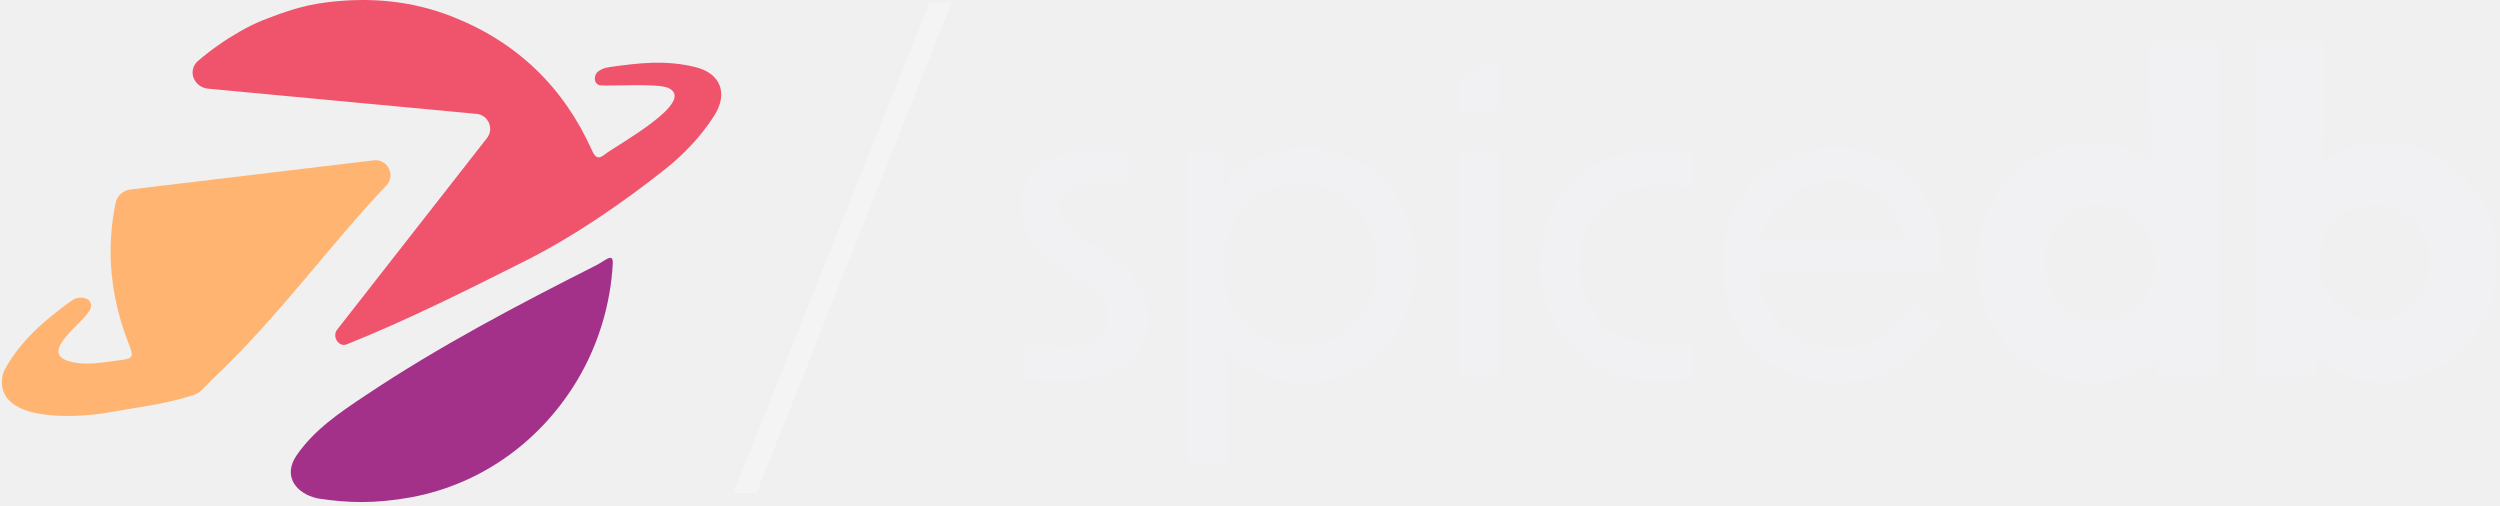
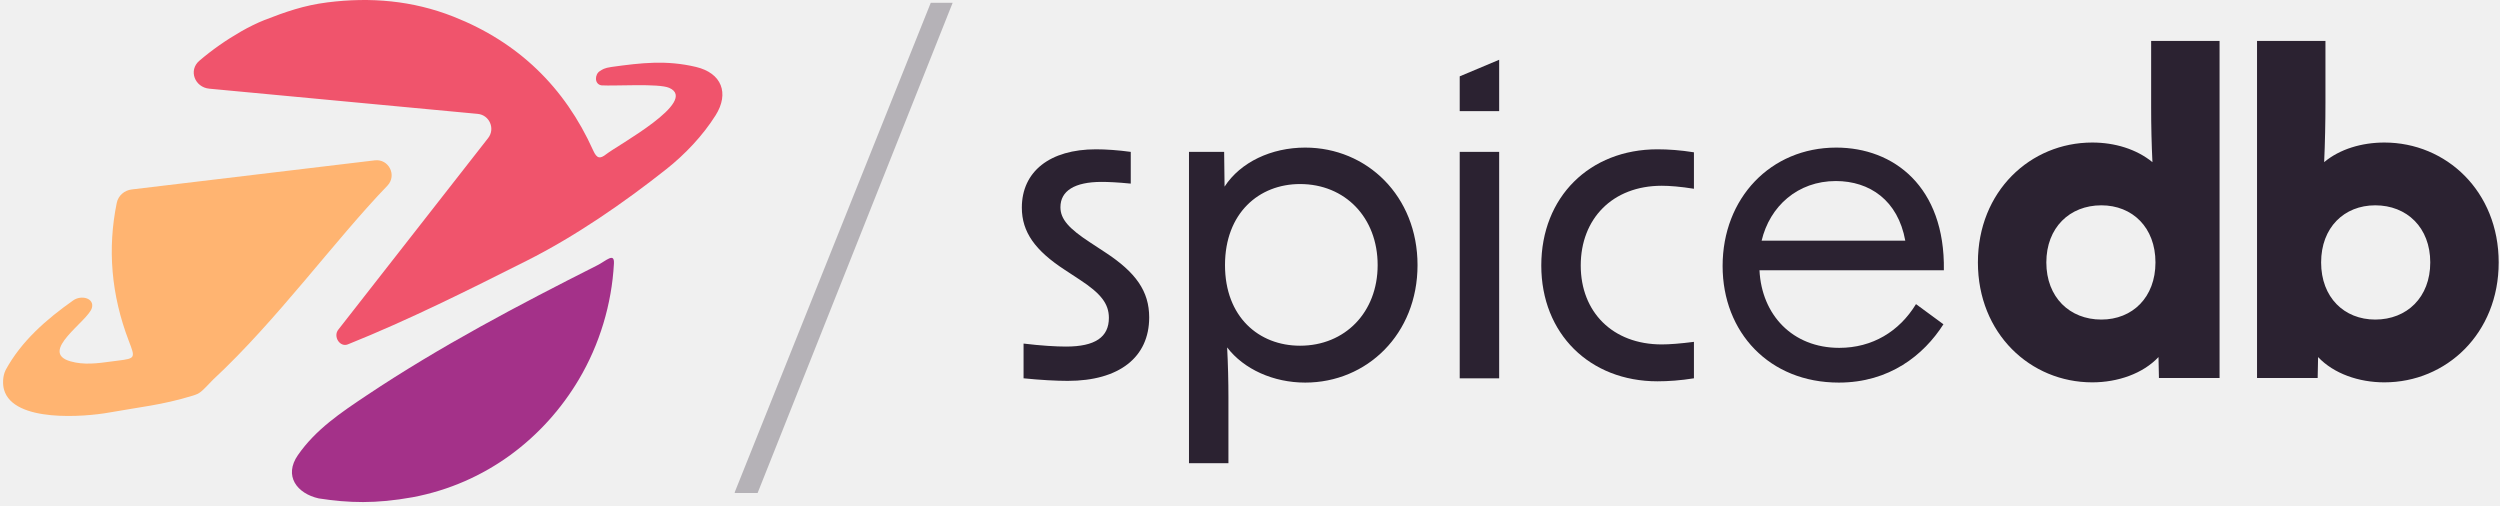
<svg xmlns="http://www.w3.org/2000/svg" width="742" height="150" viewBox="0 0 742 150" fill="none">
-   <g clip-path="url(#clip0_131_28503)">
-     <g clip-path="url(#clip1_131_28503)">
-       <g clip-path="url(#clip2_131_28503)">
-         <path d="M181.874 78.226C181.233 90.241 177.627 102.224 171.488 112.579C161.206 129.929 143.979 143.479 122.082 147.589C111.151 149.551 103.2 149.302 94.271 147.932C87.83 146.498 83.775 141.266 88.1 135.047C93.399 127.423 100.911 122.414 108.408 117.404C130.277 102.79 153.506 90.575 176.949 78.738C179.571 77.417 182.058 74.802 181.874 78.226Z" fill="#A43189" />
-         <path d="M197.434 50.202C202.941 45.845 208.261 40.248 212.03 34.252L212.036 34.248L212.043 34.243C216.19 27.64 213.835 21.678 206.237 19.871C197.501 17.792 190.094 18.629 181.153 19.871C178.975 20.174 178.42 20.643 177.675 21.113C176.167 22.065 176 24.973 178.173 25.335C182.147 25.584 195.167 24.694 198.29 26.08C207.187 30.03 182.841 43.181 179.642 45.727C177.723 47.252 176.803 47.069 175.723 44.668C167.257 25.844 153.469 12.497 134.201 4.918C122.125 0.171 109.684 -0.916 96.831 0.708C89.905 1.583 84.471 3.486 78.108 5.965C76.01 6.782 73.234 8.175 71.303 9.284C66.778 11.879 62.613 14.79 58.822 18.034C55.52 20.858 57.46 25.915 61.786 26.321L141.439 33.799C144.974 34.131 146.721 38.26 144.498 41.028L100.072 97.834C98.456 99.845 100.519 103.163 102.915 102.204C120.989 94.951 138.559 86.148 155.956 77.401C170.463 70.106 184.732 60.248 197.434 50.202Z" fill="#F0546C" />
-         <path fill-rule="evenodd" clip-rule="evenodd" d="M114.69 55.056C117.526 52.018 115.028 47.095 110.902 47.589L38.749 56.23C36.567 56.492 34.751 58.065 34.31 60.218C31.535 73.782 32.642 87.441 37.863 101.114C39.818 106.236 39.941 106.383 34.663 107.032C33.975 107.117 33.285 107.21 32.595 107.304C28.616 107.843 24.599 108.388 20.596 107.251C10.919 104.494 25.803 95.328 26.927 91.41C27.756 88.518 23.825 87.435 21.367 89.171C13.49 94.733 5.991 101.225 1.341 109.809C0.347 111.796 0.47 114.281 0.844 115.625C3.597 125.517 24.915 123.721 31.938 122.46C41.14 120.808 47.785 120.208 56.726 117.476C59.164 116.73 59.21 116.483 62.935 112.644C81.811 95.123 99.084 71.235 114.69 55.056Z" fill="#FFB471" />
+   <g clip-path="url(#clip0_131_7867)">
+     <g clip-path="url(#clip1_131_7867)">
+       <g clip-path="url(#clip2_131_7867)">
+         <path d="M182.215 78.226C181.573 90.241 177.968 102.224 171.829 112.579C161.547 129.929 144.32 143.479 122.423 147.589C111.492 149.551 103.541 149.302 94.612 147.932C88.171 146.498 84.115 141.266 88.44 135.047C93.74 127.423 101.251 122.414 108.748 117.404C130.617 102.79 153.846 90.575 177.29 78.738C179.911 77.417 182.399 74.802 182.215 78.226Z" fill="#A43189" />
+         <path d="M197.774 50.202C203.282 45.845 208.602 40.248 212.37 34.252L212.377 34.248L212.383 34.243C216.531 27.64 214.176 21.678 206.577 19.871C197.841 17.792 190.434 18.629 181.493 19.871C179.316 20.174 178.761 20.643 178.016 21.113C176.507 22.065 176.341 24.973 178.513 25.335C182.488 25.584 195.508 24.694 198.631 26.08C207.528 30.03 183.182 43.181 179.982 45.727C178.063 47.252 177.143 47.069 176.064 44.668C167.597 25.844 153.809 12.497 134.541 4.919C122.466 0.171 110.025 -0.916 97.172 0.708C90.246 1.583 84.812 3.486 78.449 5.965C76.35 6.782 73.574 8.175 71.643 9.284C67.118 11.879 62.953 14.79 59.163 18.034C55.861 20.858 57.8 25.915 62.126 26.321L141.78 33.799C145.315 34.131 147.061 38.26 144.839 41.028L100.413 97.834C98.797 99.845 100.86 103.163 103.256 102.204C121.329 94.951 138.9 86.148 156.297 77.401C170.804 70.106 185.073 60.248 197.774 50.202Z" fill="#F0546C" />
+         <path fill-rule="evenodd" clip-rule="evenodd" d="M115.031 55.056C117.866 52.018 115.369 47.095 111.242 47.589L39.09 56.23C36.907 56.492 35.091 58.065 34.651 60.218C31.876 73.782 32.983 87.441 38.203 101.114C40.158 106.236 40.281 106.383 35.003 107.032C34.315 107.117 33.626 107.21 32.935 107.304C28.956 107.843 24.94 108.388 20.936 107.251C11.259 104.494 26.143 95.327 27.267 91.41C28.097 88.518 24.165 87.435 21.707 89.171C13.831 94.733 6.332 101.225 1.682 109.809C0.688 111.796 0.811 114.281 1.185 115.625C3.938 125.517 25.255 123.721 32.278 122.46C41.481 120.808 48.125 120.208 57.066 117.476C59.505 116.73 59.55 116.483 63.276 112.644C82.151 95.123 99.425 71.235 115.031 55.056Z" fill="#FFB471" />
      </g>
    </g>
  </g>
-   <g clip-path="url(#clip3_131_28503)">
-     <g clip-path="url(#clip4_131_28503)">
-       <g clip-path="url(#clip5_131_28503)">
-         <path d="M275.931 0.776H282.429L224.515 146.332H217.628L275.931 0.776Z" fill="white" fill-opacity="0.3" />
+   <path d="M620.977 113.482C602.595 113.482 587.042 98.987 587.042 77.893C587.042 56.798 602.595 42.303 620.977 42.303C627.661 42.303 634.087 44.245 638.844 48.127C638.586 42.821 638.458 37.386 638.458 31.692V12.15H658.766V112.188H640.771L640.643 105.976C636.017 110.893 628.559 113.482 620.977 113.482ZM607.353 77.893C607.353 88.246 614.293 94.846 623.677 94.846C632.93 94.846 639.742 88.246 639.742 77.893C639.742 67.539 632.93 60.939 623.677 60.939C614.293 60.939 607.353 67.539 607.353 77.893Z" fill="#2B2231" />
+   <path d="M707.678 113.482C700.092 113.482 692.638 110.893 688.009 105.976L687.881 112.188H669.886V12.15H690.194V30.527C690.194 36.221 690.066 42.433 689.81 48.127C694.437 44.245 700.993 42.303 707.678 42.303C726.056 42.303 741.61 56.798 741.61 77.893C741.61 98.987 726.056 113.482 707.678 113.482ZM688.909 77.893C688.909 88.246 695.722 94.846 704.978 94.846C714.362 94.846 721.302 88.246 721.302 77.893C721.302 67.539 714.362 60.939 704.978 60.939C695.722 60.939 688.909 67.539 688.909 77.893Z" fill="#2B2231" />
+   <path d="M316.9 113.044C313.591 113.044 308.755 112.79 303.792 112.281V101.971C309.009 102.607 313.464 102.862 316.391 102.862C325.045 102.862 329.117 100.062 329.117 94.335C329.117 90.134 326.699 87.08 320.463 83.007L316.009 80.079C307.228 74.352 303.282 68.879 303.282 61.624C303.282 50.933 311.555 44.314 325.299 44.314C328.227 44.314 331.917 44.569 335.608 45.078V54.497C331.79 54.115 328.863 53.987 326.954 53.987C318.936 53.987 314.736 56.66 314.736 61.497C314.736 65.061 317.282 67.861 323.518 71.934L327.972 74.861C337.135 80.843 341.08 86.443 341.08 94.207C341.08 106.044 332.172 113.044 316.9 113.044Z" fill="#2B2231" />
+   <path d="M352.89 137.481V45.078H363.326L363.453 55.388C368.162 48.133 377.326 43.805 387.38 43.805C405.706 43.805 420.723 58.188 420.723 78.679C420.723 99.171 405.706 113.553 387.38 113.553C377.962 113.553 369.181 109.608 364.217 103.116C364.472 108.08 364.599 113.172 364.599 118.008V137.481H352.89ZM363.581 78.679C363.581 94.08 373.635 102.607 385.852 102.607C399.215 102.607 408.887 92.68 408.887 78.679C408.887 64.552 399.215 54.624 385.852 54.624C373.635 54.624 363.581 63.279 363.581 78.679Z" fill="#2B2231" />
+   <path d="M433.243 112.281V45.078H444.951V112.281H433.243ZM433.243 32.987V22.66L444.951 17.74V32.987H433.243Z" fill="#2B2231" />
+   <path d="M491.944 113.172C471.835 113.172 457.454 99.044 457.454 78.806C457.454 58.442 471.835 44.314 491.944 44.314C495.125 44.314 498.816 44.569 502.761 45.206V56.024C498.816 55.388 495.507 55.133 493.216 55.133C478.58 55.133 469.163 64.933 469.163 78.806C469.163 92.553 478.58 102.226 493.216 102.226C495.507 102.226 498.816 101.971 502.761 101.462V112.281C498.816 112.917 495.125 113.172 491.944 113.172Z" fill="#2B2231" />
+   <path d="M545.759 113.553C525.141 113.553 511.27 98.662 511.27 78.934C511.27 58.824 525.523 43.805 544.995 43.805C562.049 43.805 577.321 55.388 576.939 80.207H522.214C522.851 93.444 532.014 103.244 545.886 103.244C555.685 103.244 563.703 98.407 568.666 90.261L576.811 96.244C570.957 105.407 560.776 113.553 545.759 113.553ZM522.851 71.425H565.485C563.321 59.461 554.922 53.733 544.868 53.733C533.541 53.733 525.269 61.242 522.851 71.425Z" fill="#2B2231" />
+   <g clip-path="url(#clip3_131_7867)">
+     <g clip-path="url(#clip4_131_7867)">
+       <g opacity="0.3" clip-path="url(#clip5_131_7867)">
+         <path d="M276.271 0.776H282.769L224.856 146.332H217.969L276.271 0.776Z" fill="#2B2231" />
      </g>
    </g>
  </g>
-   <path d="M620.636 113.482C602.255 113.482 586.701 98.987 586.701 77.893C586.701 56.798 602.255 42.303 620.636 42.303C627.321 42.303 633.746 44.245 638.504 48.127C638.245 42.821 638.117 37.386 638.117 31.692V12.15H658.425V112.188H640.43L640.303 105.976C635.676 110.893 628.219 113.482 620.636 113.482ZM607.012 77.893C607.012 88.246 613.952 94.846 623.336 94.846C632.59 94.846 639.402 88.246 639.402 77.893C639.402 67.539 632.59 60.939 623.336 60.939C613.952 60.939 607.012 67.539 607.012 77.893Z" fill="#F1F0F2" />
-   <path d="M707.337 113.482C699.752 113.482 692.298 110.893 687.668 105.976L687.54 112.188H669.545V12.15H689.853V30.527C689.853 36.221 689.726 42.433 689.47 48.127C694.096 44.245 700.653 42.303 707.337 42.303C725.716 42.303 741.269 56.798 741.269 77.893C741.269 98.987 725.716 113.482 707.337 113.482ZM688.569 77.893C688.569 88.246 695.381 94.846 704.637 94.846C714.021 94.846 720.961 88.246 720.961 77.893C720.961 67.539 714.021 60.939 704.637 60.939C695.381 60.939 688.569 67.539 688.569 77.893Z" fill="#F1F0F2" />
-   <path d="M316.559 113.044C313.25 113.044 308.414 112.79 303.451 112.281V101.971C308.669 102.607 313.123 102.862 316.05 102.862C324.704 102.862 328.777 100.062 328.777 94.335C328.777 90.134 326.359 87.08 320.123 83.007L315.668 80.079C306.887 74.352 302.942 68.879 302.942 61.624C302.942 50.933 311.214 44.314 324.959 44.314C327.886 44.314 331.577 44.569 335.268 45.078V54.497C331.449 54.115 328.522 53.987 326.613 53.987C318.596 53.987 314.396 56.66 314.396 61.497C314.396 65.061 316.941 67.861 323.177 71.934L327.631 74.861C336.795 80.843 340.74 86.443 340.74 94.207C340.74 106.044 331.831 113.044 316.559 113.044Z" fill="#F1F0F2" />
-   <path d="M352.55 137.481V45.078H362.986L363.113 55.388C367.822 48.133 376.985 43.805 387.039 43.805C405.365 43.805 420.383 58.188 420.383 78.679C420.383 99.171 405.365 113.553 387.039 113.553C377.621 113.553 368.84 109.608 363.876 103.116C364.131 108.08 364.258 113.172 364.258 118.008V137.481H352.55ZM363.24 78.679C363.24 94.08 373.294 102.607 385.512 102.607C398.875 102.607 408.547 92.68 408.547 78.679C408.547 64.552 398.875 54.624 385.512 54.624C373.294 54.624 363.24 63.279 363.24 78.679Z" fill="#F1F0F2" />
-   <path d="M432.902 112.281V45.078H444.611V112.281H432.902ZM432.902 32.987V22.66L444.611 17.74V32.987H432.902Z" fill="#F1F0F2" />
-   <path d="M491.603 113.172C471.495 113.172 457.114 99.044 457.114 78.806C457.114 58.442 471.495 44.314 491.603 44.314C494.785 44.314 498.475 44.569 502.42 45.206V56.024C498.475 55.388 495.166 55.133 492.876 55.133C478.24 55.133 468.822 64.933 468.822 78.806C468.822 92.553 478.24 102.226 492.876 102.226C495.166 102.226 498.475 101.971 502.42 101.462V112.281C498.475 112.917 494.785 113.172 491.603 113.172Z" fill="#F1F0F2" />
-   <path d="M545.418 113.553C524.801 113.553 510.929 98.662 510.929 78.934C510.929 58.824 525.183 43.805 544.654 43.805C561.708 43.805 576.98 55.388 576.598 80.207H521.874C522.51 93.444 531.673 103.244 545.545 103.244C555.345 103.244 563.362 98.407 568.326 90.261L576.471 96.244C570.617 105.407 560.435 113.553 545.418 113.553ZM522.51 71.425H565.144C562.981 59.461 554.581 53.733 544.527 53.733C533.2 53.733 524.928 61.242 522.51 71.425Z" fill="#F1F0F2" />
  <defs>
-     <clipPath id="clip0_131_28503">
-       <rect width="214.632" height="150" fill="white" />
+     <clipPath id="clip0_131_7867">
+       <rect width="214.632" height="150" fill="white" transform="translate(0.340698)" />
    </clipPath>
-     <clipPath id="clip1_131_28503">
-       <rect width="214.632" height="150" fill="white" transform="translate(0.000732422 0.00138474)" />
+     <clipPath id="clip1_131_7867">
+       <rect width="214.632" height="150" fill="white" transform="translate(0.34137 0.00134277)" />
    </clipPath>
-     <clipPath id="clip2_131_28503">
-       <rect width="214.598" height="150" fill="white" transform="translate(0.0152588 0.00170708)" />
+     <clipPath id="clip2_131_7867">
+       <rect width="214.598" height="150" fill="white" transform="translate(0.355835 0.00170898)" />
    </clipPath>
-     <clipPath id="clip3_131_28503">
-       <rect width="65.352" height="148.532" fill="white" transform="translate(217.627 0.734138)" />
+     <clipPath id="clip3_131_7867">
+       <rect width="65.352" height="148.532" fill="white" transform="translate(217.968 0.734131)" />
    </clipPath>
-     <clipPath id="clip4_131_28503">
-       <rect width="65.352" height="148.532" fill="white" transform="translate(217.628 0.735523)" />
+     <clipPath id="clip4_131_7867">
+       <rect width="65.352" height="148.532" fill="white" transform="translate(217.969 0.735474)" />
    </clipPath>
-     <clipPath id="clip5_131_28503">
-       <rect width="65.352" height="148.526" fill="white" transform="translate(217.629 0.736912)" />
+     <clipPath id="clip5_131_7867">
+       <rect width="65.352" height="148.526" fill="white" transform="translate(217.969 0.736816)" />
    </clipPath>
  </defs>
</svg>
